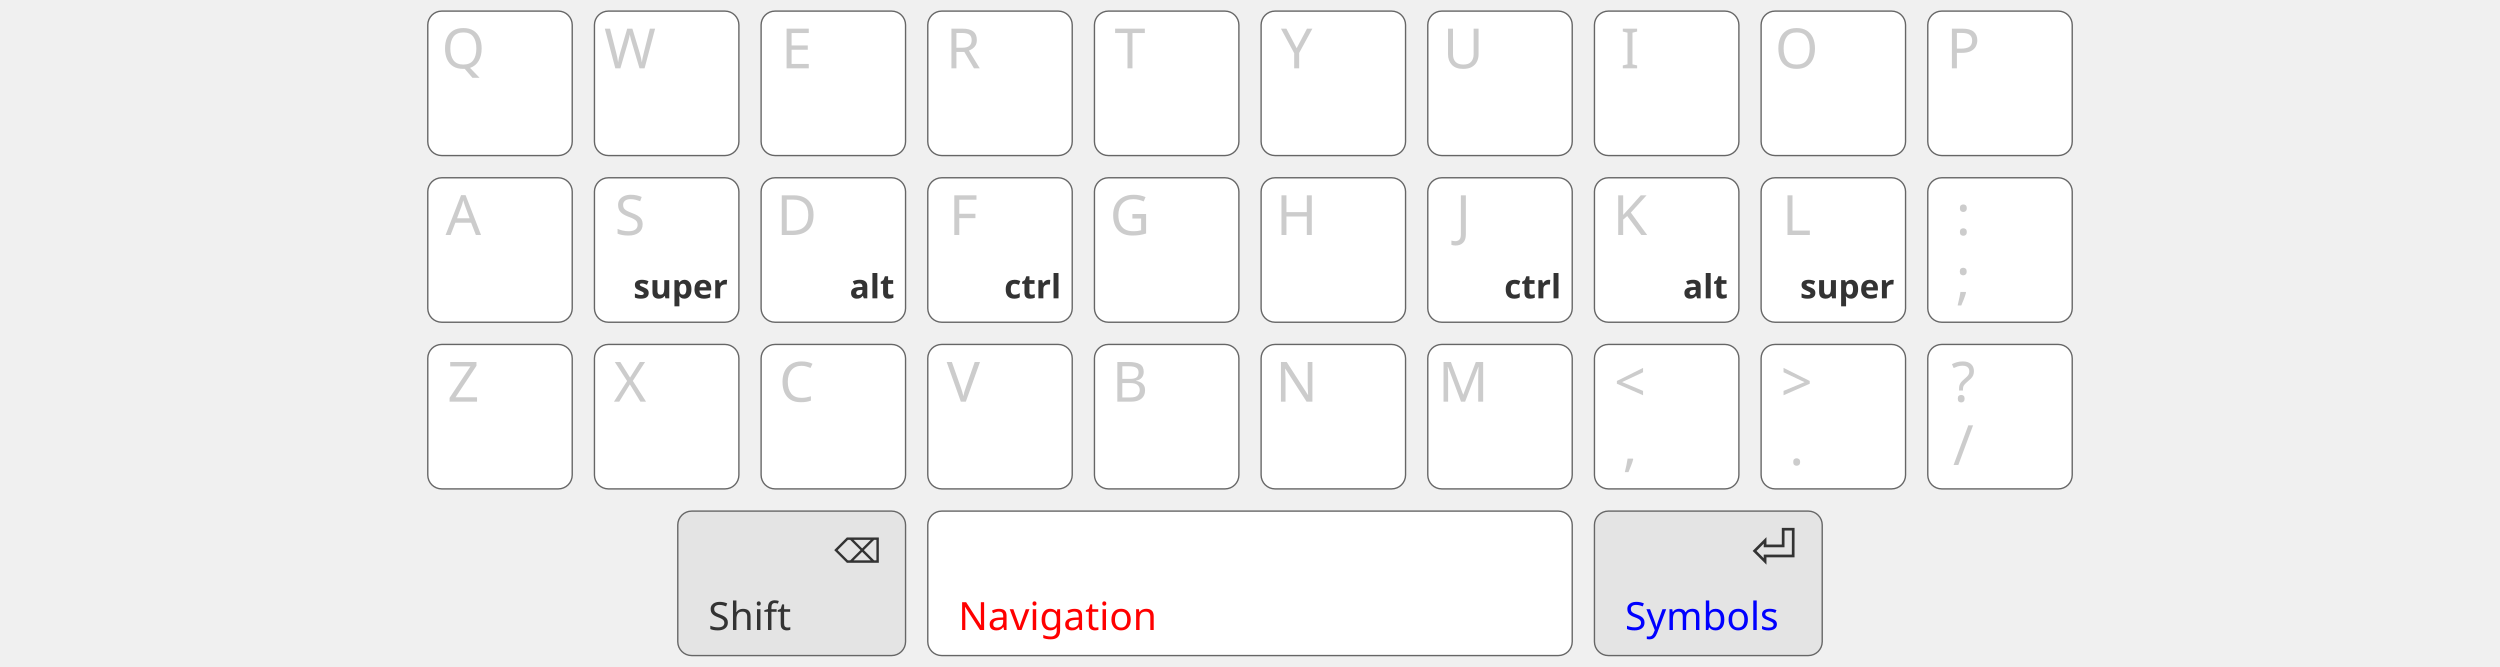
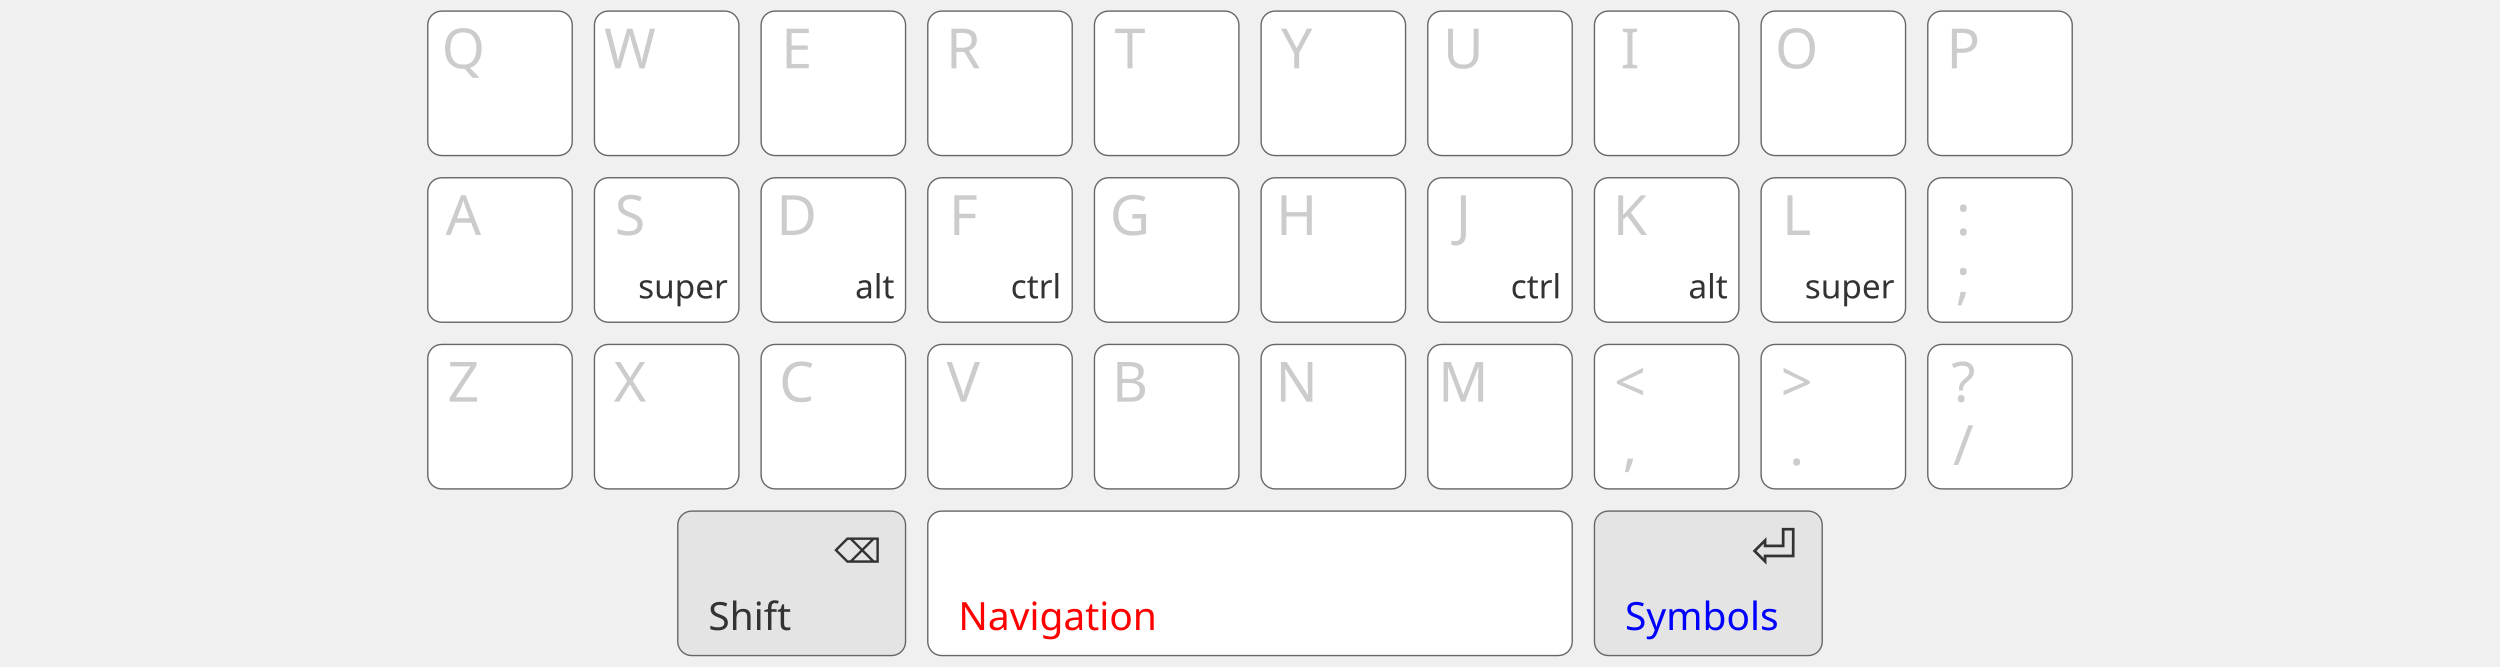
<svg xmlns="http://www.w3.org/2000/svg" class="gnu" viewBox="0 60 900 240">
  <style>
    rect, path {
      stroke: #666;
      stroke-width: .5px;
      fill: #fff;
    }
    .specialKey,
    .specialKey rect {
      fill: #e4e4e4;
    }
    .specialKey text {
      fill: #333;
    }
    text {
      fill: #333;
      fill: #ccc;
      font: normal 20px sans-serif;
      text-align: center;
    }
    .shortcut {
      font-size: 12px;
      font-weight: normal;
      text-anchor: end;
      transform: translateX(10px);
    }

    #row_AD { transform: translate(64px,  64px); }
    #row_AC { transform: translate(64px, 124px); }
    #row_AB { transform: translate(64px, 184px); }
    #row_AA { transform: translate(64px, 244px); }

    #row_AA .homeKey text,
    .specialKey .win,
    .specialKey .gnu {
      font-size: 14px;
    }
    .specialKey .win,
    .specialKey .mac,
    .specialKey .gnu {
      display: none;
    }
    .mac .specialKey .mac,
    .gnu .specialKey .gnu,
    .win .specialKey .win { display: block; }

-     /* dimmed AltGr + bold dead keys */
-     .level3, .level4 { fill: #333; font-weight: bold; }
-     .level5, .level6 { fill: green; }
- 
-     /* hide Level4 (Shift+AltGr) unless AltGr is pressed */
-     .level4        { display: none; }
-     .altgr .level4 { display: block; }
- 
-     /* highlight AltGr + Dead Keys */
-     .dk .level1, .altgr .level1,
-     .dk .level2, .altgr .level2 { opacity: 0.25; }
-     .dk .level5, .altgr .level3,
-     .dk .level6, .altgr .level4 { opacity: 1; }
-     .dk .level3,
-     .dk .level4 { display: none; }
+     .level3 { fill: #333; }
+     @media (prefers-color-scheme: dark) {
+       text       { fill: #888; }
+       rect, path { fill: #555; }
+       .level3    { fill: #ccc; }
+     }
  </style>
  <g id="row_AD">
    <g class="left">
      <g transform="translate(90)">
        <rect width="52" height="52" rx="5" ry="5" />
        <g class="key" text-anchor="middle">
          <text x="12.8" y="20.6" class="level2">Q</text>
        </g>
      </g>
      <g transform="translate(150)">
        <rect width="52" height="52" rx="5" ry="5" />
        <g class="key" text-anchor="middle">
          <text x="12.8" y="20.6" class="level2">W</text>
        </g>
      </g>
      <g transform="translate(210)">
        <rect width="52" height="52" rx="5" ry="5" />
        <g class="key" text-anchor="middle">
          <text x="12.8" y="20.6" class="level2">E</text>
        </g>
      </g>
      <g transform="translate(270)">
        <rect width="52" height="52" rx="5" ry="5" />
        <g class="key" text-anchor="middle">
          <text x="12.8" y="20.6" class="level2">R</text>
        </g>
      </g>
      <g transform="translate(330)">
        <rect width="52" height="52" rx="5" ry="5" />
        <g class="key" text-anchor="middle">
          <text x="12.8" y="20.6" class="level2">T</text>
        </g>
      </g>
    </g>
    <g class="right">
      <g transform="translate(390)">
        <rect width="52" height="52" rx="5" ry="5" />
        <g class="key" text-anchor="middle">
          <text x="12.8" y="20.6" class="level2">Y</text>
        </g>
      </g>
      <g transform="translate(450)">
        <rect width="52" height="52" rx="5" ry="5" />
        <g class="key" text-anchor="middle">
          <text x="12.8" y="20.6" class="level2">U</text>
        </g>
      </g>
      <g transform="translate(510)">
        <rect width="52" height="52" rx="5" ry="5" />
        <g class="key" text-anchor="middle">
          <text x="12.8" y="20.6" class="level2">I</text>
        </g>
      </g>
      <g transform="translate(570)">
        <rect width="52" height="52" rx="5" ry="5" />
        <g class="key" text-anchor="middle">
          <text x="12.8" y="20.6" class="level2">O</text>
        </g>
      </g>
      <g transform="translate(630)">
        <rect width="52" height="52" rx="5" ry="5" />
        <g class="key" text-anchor="middle">
          <text x="12.8" y="20.6" class="level2">P</text>
        </g>
      </g>
    </g>
  </g>
  <g id="row_AC">
    <g class="left">
      <g transform="translate(90)">
        <rect width="52" height="52" rx="5" ry="5" />
        <g class="key" text-anchor="middle">
          <text x="12.8" y="20.6" class="level2">A</text>
        </g>
      </g>
      <g transform="translate(150)">
        <rect width="52" height="52" rx="5" ry="5" />
        <g class="key" text-anchor="middle">
          <text x="12.8" y="20.6" class="level2">S</text>
          <text x="38.0" y="43.4" class="level3 shortcut">super</text>
        </g>
      </g>
      <g transform="translate(210)">
        <rect width="52" height="52" rx="5" ry="5" />
        <g class="key" text-anchor="middle">
          <text x="12.8" y="20.6" class="level2">D</text>
          <text x="38.0" y="43.4" class="level3 shortcut">alt</text>
        </g>
      </g>
      <g transform="translate(270)">
        <rect width="52" height="52" rx="5" ry="5" />
        <g class="key" text-anchor="middle">
          <text x="12.8" y="20.6" class="level2">F</text>
          <text x="38.0" y="43.4" class="level3 shortcut">ctrl</text>
        </g>
      </g>
      <g transform="translate(330)">
        <rect width="52" height="52" rx="5" ry="5" />
        <g class="key" text-anchor="middle">
          <text x="12.8" y="20.6" class="level2">G</text>
        </g>
      </g>
    </g>
    <g class="right">
      <g transform="translate(390)">
        <rect width="52" height="52" rx="5" ry="5" />
        <g class="key" text-anchor="middle">
          <text x="12.8" y="20.6" class="level2">H</text>
        </g>
      </g>
      <g transform="translate(450)">
        <rect width="52" height="52" rx="5" ry="5" />
        <g class="key" text-anchor="middle">
          <text x="12.8" y="20.6" class="level2">J</text>
          <text x="38.0" y="43.4" class="level3 shortcut">ctrl</text>
        </g>
      </g>
      <g transform="translate(510)">
        <rect width="52" height="52" rx="5" ry="5" />
        <g class="key" text-anchor="middle">
          <text x="12.8" y="20.6" class="level2">K</text>
          <text x="38.0" y="43.4" class="level3 shortcut">alt</text>
        </g>
      </g>
      <g transform="translate(570)">
        <rect width="52" height="52" rx="5" ry="5" />
        <g class="key" text-anchor="middle">
          <text x="12.8" y="20.6" class="level2">L</text>
          <text x="38.0" y="43.4" class="level3 shortcut">super</text>
        </g>
      </g>
      <g transform="translate(630)">
        <rect width="52" height="52" rx="5" ry="5" />
        <g class="key" text-anchor="middle">
          <text x="12.8" y="43.4" class="level1">;</text>
          <text x="12.8" y="20.6" class="level2">:</text>
        </g>
      </g>
    </g>
  </g>
  <g id="row_AB">
    <g class="left">
      <g transform="translate(90)">
        <rect width="52" height="52" rx="5" ry="5" />
        <g class="key" text-anchor="middle">
          <text x="12.8" y="20.6" class="level2">Z</text>
        </g>
      </g>
      <g transform="translate(150)">
        <rect width="52" height="52" rx="5" ry="5" />
        <g class="key" text-anchor="middle">
          <text x="12.8" y="20.6" class="level2">X</text>
        </g>
      </g>
      <g transform="translate(210)">
        <rect width="52" height="52" rx="5" ry="5" />
        <g class="key" text-anchor="middle">
          <text x="12.8" y="20.6" class="level2">C</text>
        </g>
      </g>
      <g transform="translate(270)">
        <rect width="52" height="52" rx="5" ry="5" />
        <g class="key" text-anchor="middle">
          <text x="12.8" y="20.6" class="level2">V</text>
        </g>
      </g>
      <g transform="translate(330)">
        <rect width="52" height="52" rx="5" ry="5" />
        <g class="key" text-anchor="middle">
          <text x="12.8" y="20.6" class="level2">B</text>
        </g>
      </g>
    </g>
    <g class="right">
      <g transform="translate(390)">
        <rect width="52" height="52" rx="5" ry="5" />
        <g class="key" text-anchor="middle">
          <text x="12.8" y="20.6" class="level2">N</text>
        </g>
      </g>
      <g transform="translate(450)">
        <rect width="52" height="52" rx="5" ry="5" />
        <g class="key" text-anchor="middle">
          <text x="12.8" y="20.6" class="level2">M</text>
        </g>
      </g>
      <g transform="translate(510)">
        <rect width="52" height="52" rx="5" ry="5" />
        <g class="key" text-anchor="middle">
          <text x="12.8" y="43.4" class="level1">,</text>
          <text x="12.8" y="20.6" class="level2">&lt;</text>
        </g>
      </g>
      <g transform="translate(570)">
        <rect width="52" height="52" rx="5" ry="5" />
        <g class="key" text-anchor="middle">
          <text x="12.8" y="43.4" class="level1">.</text>
          <text x="12.8" y="20.6" class="level2">&gt;</text>
        </g>
      </g>
      <g transform="translate(630)">
        <rect width="52" height="52" rx="5" ry="5" />
        <g class="key" text-anchor="middle">
          <text x="12.8" y="43.4" class="level1">/</text>
          <text x="12.8" y="20.6" class="level2">?</text>
        </g>
      </g>
    </g>
  </g>
  <g id="row_AA">
    <g class="left">
      <g class="specialKey" transform="translate(180)">
        <rect width="82" height="52" rx="5" ry="5" />
        <text x="64.8" y="18.6" text-anchor="middle" style="font-size: 12px;">⌫</text>
        <text x="11.0" y="42.8" class="win gnu">Shift</text>
        <text x="16.4" y="42.8" class="mac" text-anchor="middle">⌥</text>
      </g>
    </g>
    <g class="homeKey" transform="translate(270)">
      <rect width="232" height="52" rx="5" ry="5" />
      <text x="11.0" y="42.8" class="win gnu" style="fill: red;">Navigation</text>
    </g>
    <g class="right">
      <g class="specialKey" transform="translate(510)">
        <rect width="82" height="52" rx="5" ry="5" />
        <text x="64.8" y="20.6" text-anchor="middle">⏎</text>
        <text x="11.0" y="42.8" class="win gnu" style="fill: blue;">Symbols</text>
        <text x="16.4" y="42.8" class="mac" text-anchor="middle">⌥</text>
      </g>
    </g>
  </g>
</svg>
